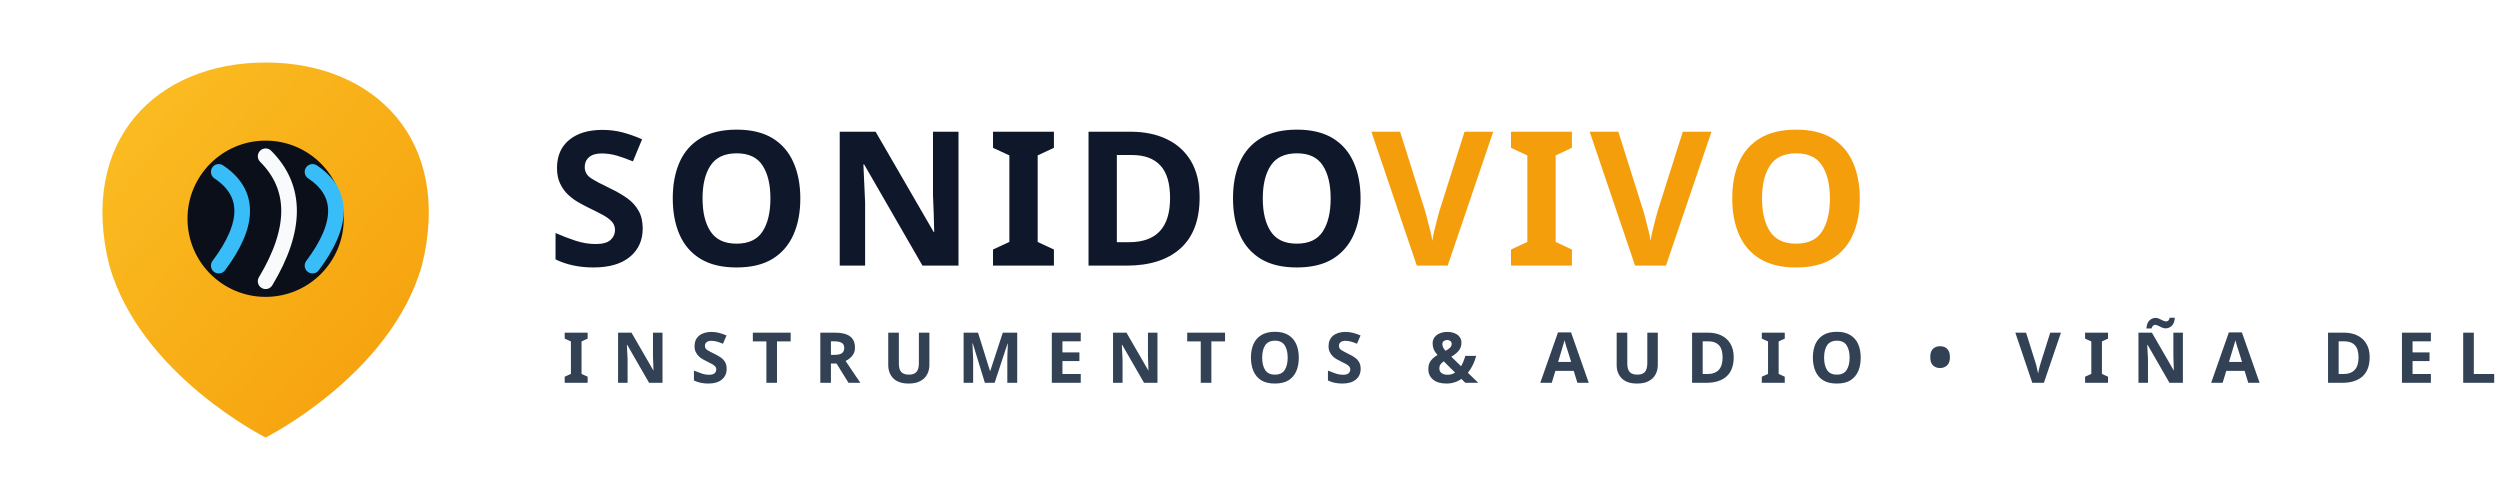
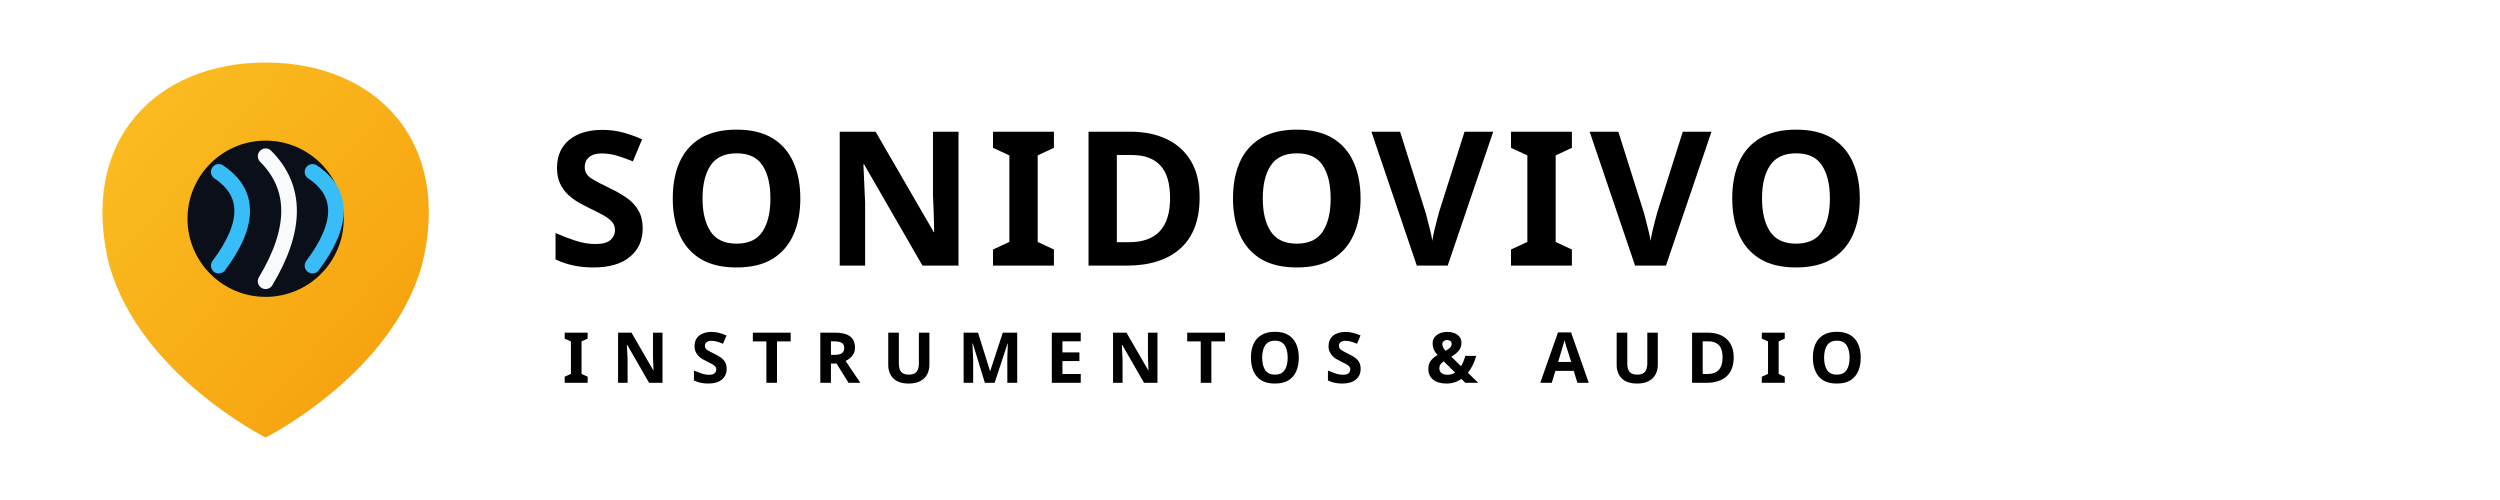
<svg xmlns="http://www.w3.org/2000/svg" viewBox="0 0 320 64" width="320" height="64" fill="none">
  <defs>
    <linearGradient id="amberGrad" x1="0%" y1="0%" x2="100%" y2="100%">
      <stop offset="0%" stop-color="#fbbf24" />
      <stop offset="100%" stop-color="#f59e0b" />
    </linearGradient>
    <linearGradient id="cyanGrad" x1="0%" y1="0%" x2="100%" y2="100%">
      <stop offset="0%" stop-color="#38bdf8" />
      <stop offset="100%" stop-color="#0284c7" />
    </linearGradient>
  </defs>
  <g transform="translate(8, 6)">
    <path d="M 26 2 C 40 2, 50 12, 46 28 C 42 42, 26 50, 26 50 C 26 50, 10 42, 6 28 C 2 12, 12 2, 26 2 Z" fill="url(#amberGrad)" />
    <circle cx="26" cy="22" r="10" fill="#0b0f19" />
    <path d="M 20 16 Q 26 20 20 28" stroke="#38bdf8" stroke-width="2" stroke-linecap="round" fill="none" />
    <path d="M 26 14 Q 32 20 26 30" stroke="#f8fafc" stroke-width="2" stroke-linecap="round" fill="none" />
    <path d="M 32 16 Q 38 20 32 28" stroke="#38bdf8" stroke-width="2" stroke-linecap="round" fill="none" />
  </g>
-   <text x="70" y="34" font-family="'Segoe UI', system-ui, -apple-system, sans-serif" font-size="24" font-weight="900" letter-spacing="1.5" fill="#0f172a">
-     SONIDO<tspan fill="#f59e0b">VIVO</tspan>
+   <text x="70" y="34" font-family="'Segoe UI', system-ui, -apple-system, sans-serif" font-size="24" font-weight="900" letter-spacing="1.5" fill="#000000">
+     SONIDO<tspan fill="#000000">VIVO</tspan>
  </text>
-   <text x="72" y="49" font-family="'Segoe UI', system-ui, -apple-system, sans-serif" font-size="9" font-weight="600" letter-spacing="2.8" fill="#334155">
-     INSTRUMENTOS &amp; AUDIO • VIÑA DEL MAR
+   <text x="72" y="49" font-family="'Segoe UI', system-ui, -apple-system, sans-serif" font-size="9" font-weight="600" letter-spacing="2.8" fill="#000000">
+     INSTRUMENTOS &amp; AUDIO
  </text>
</svg>
